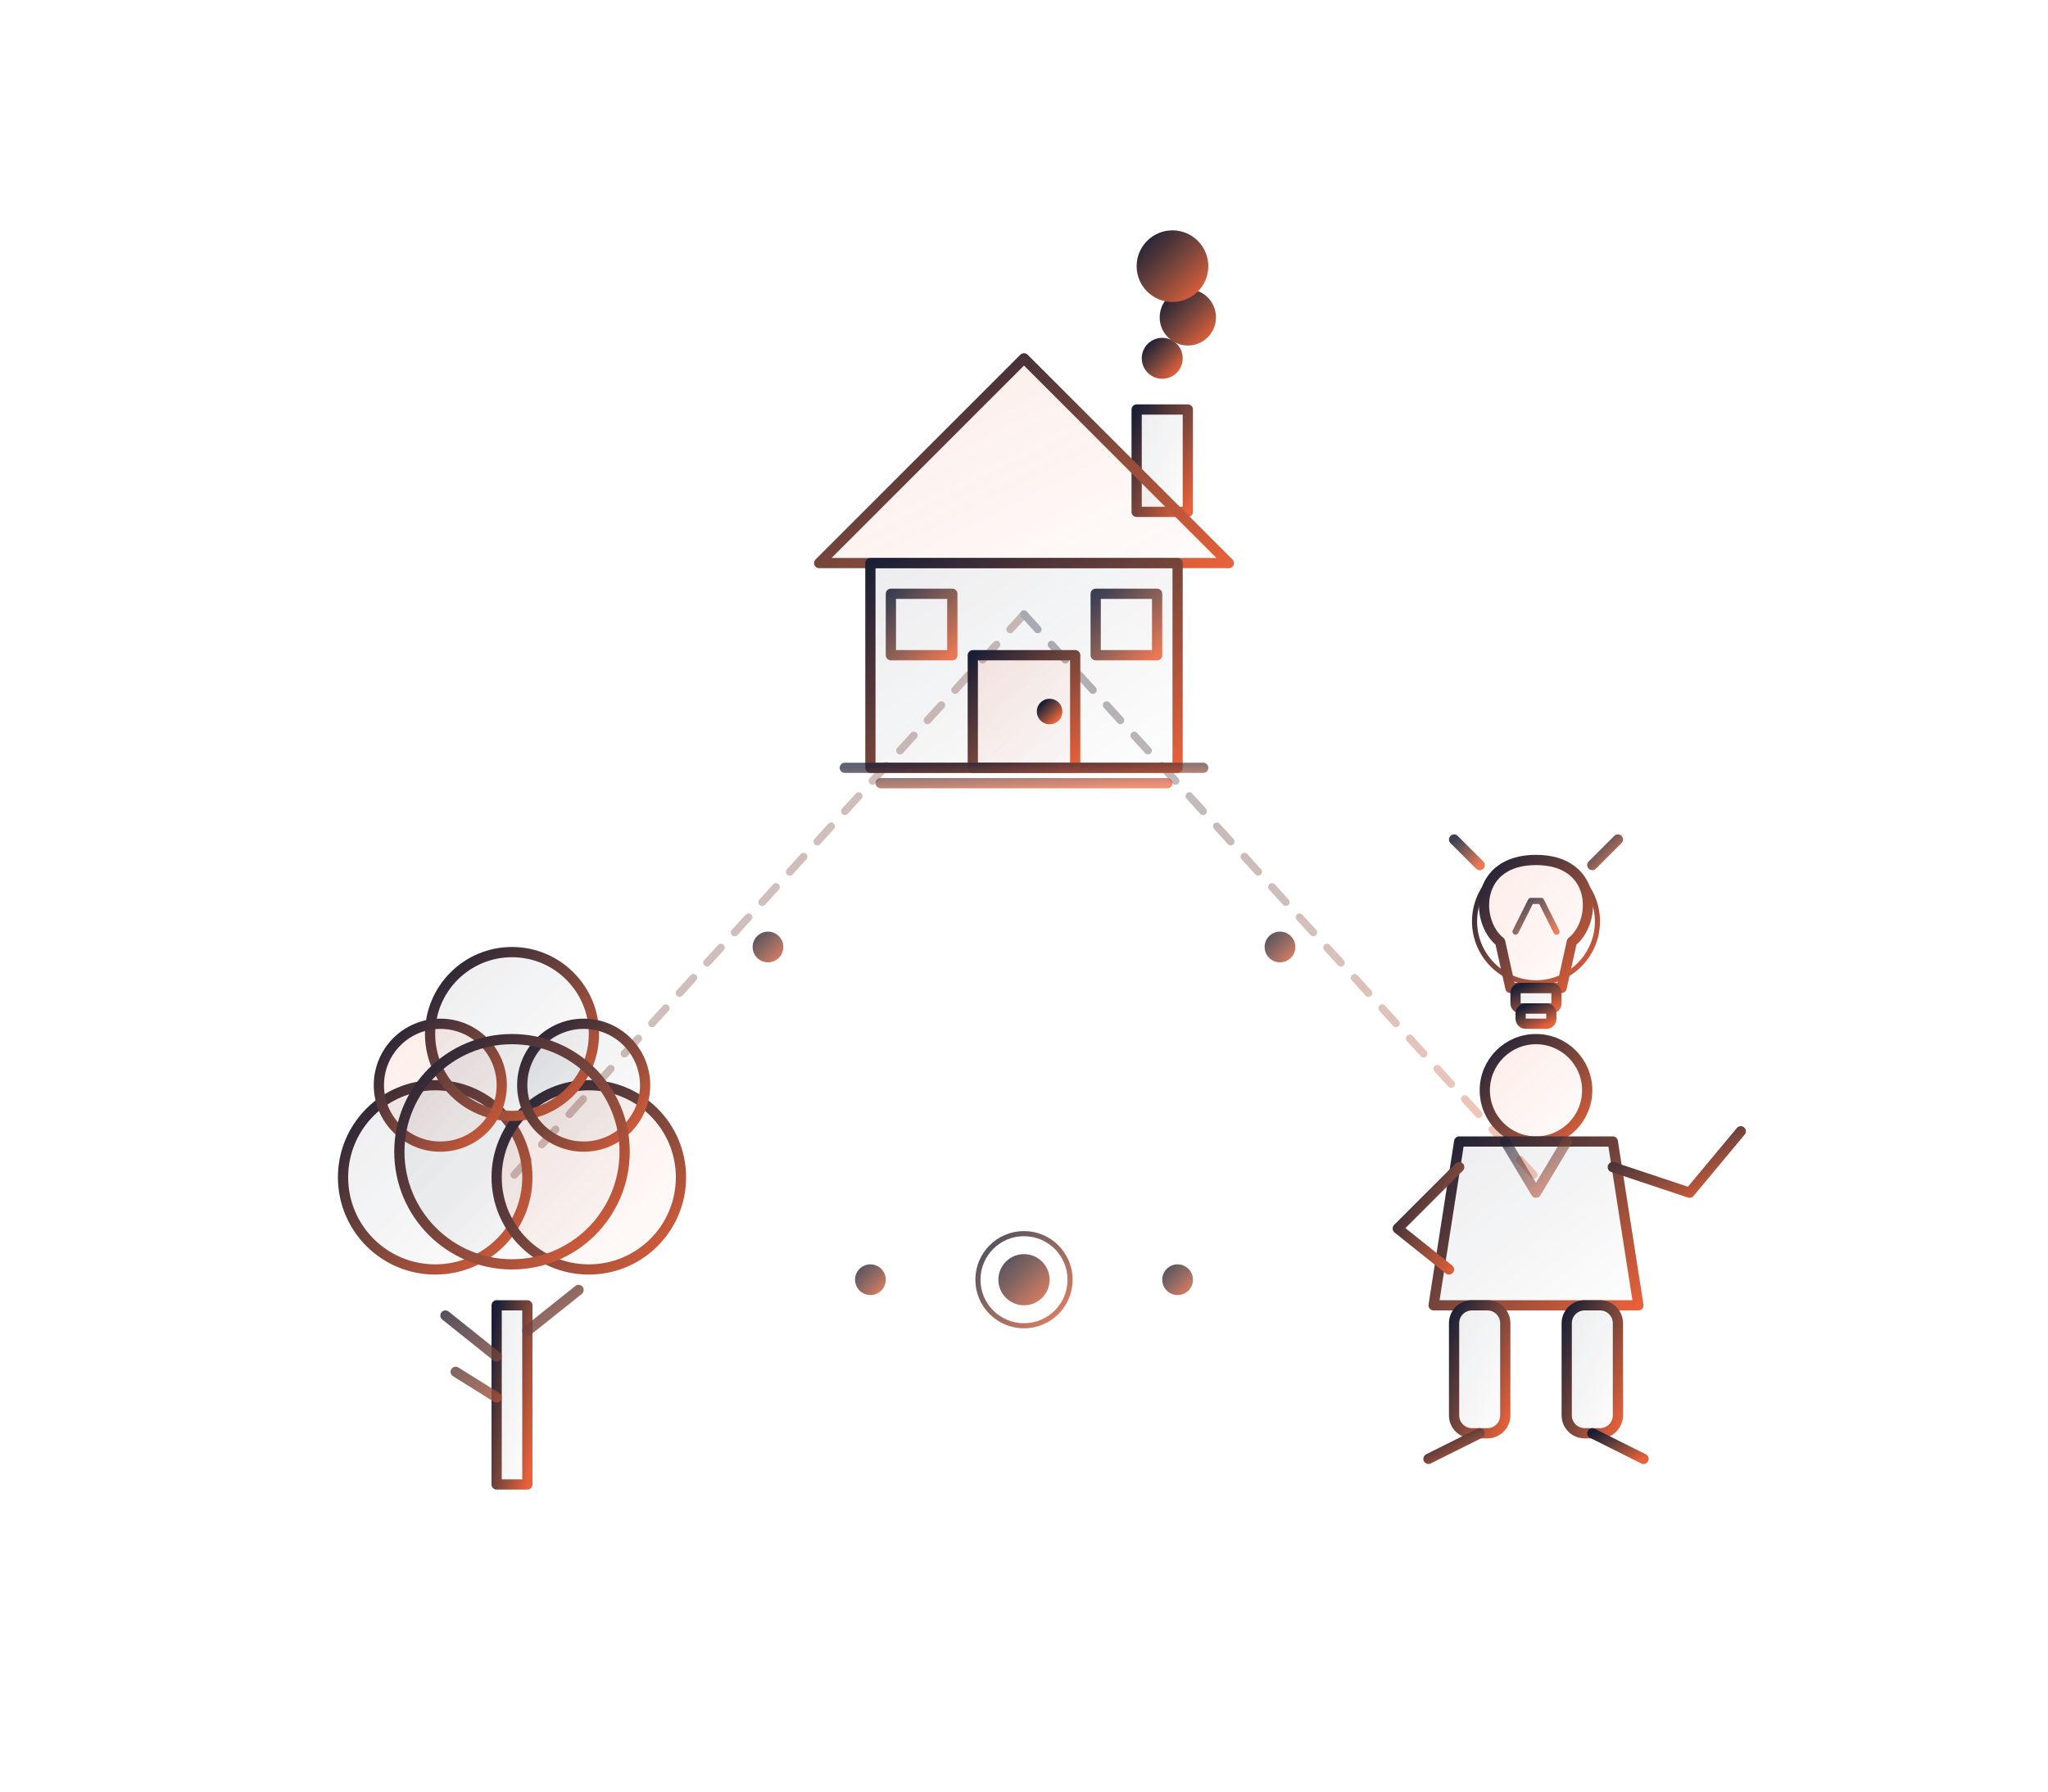
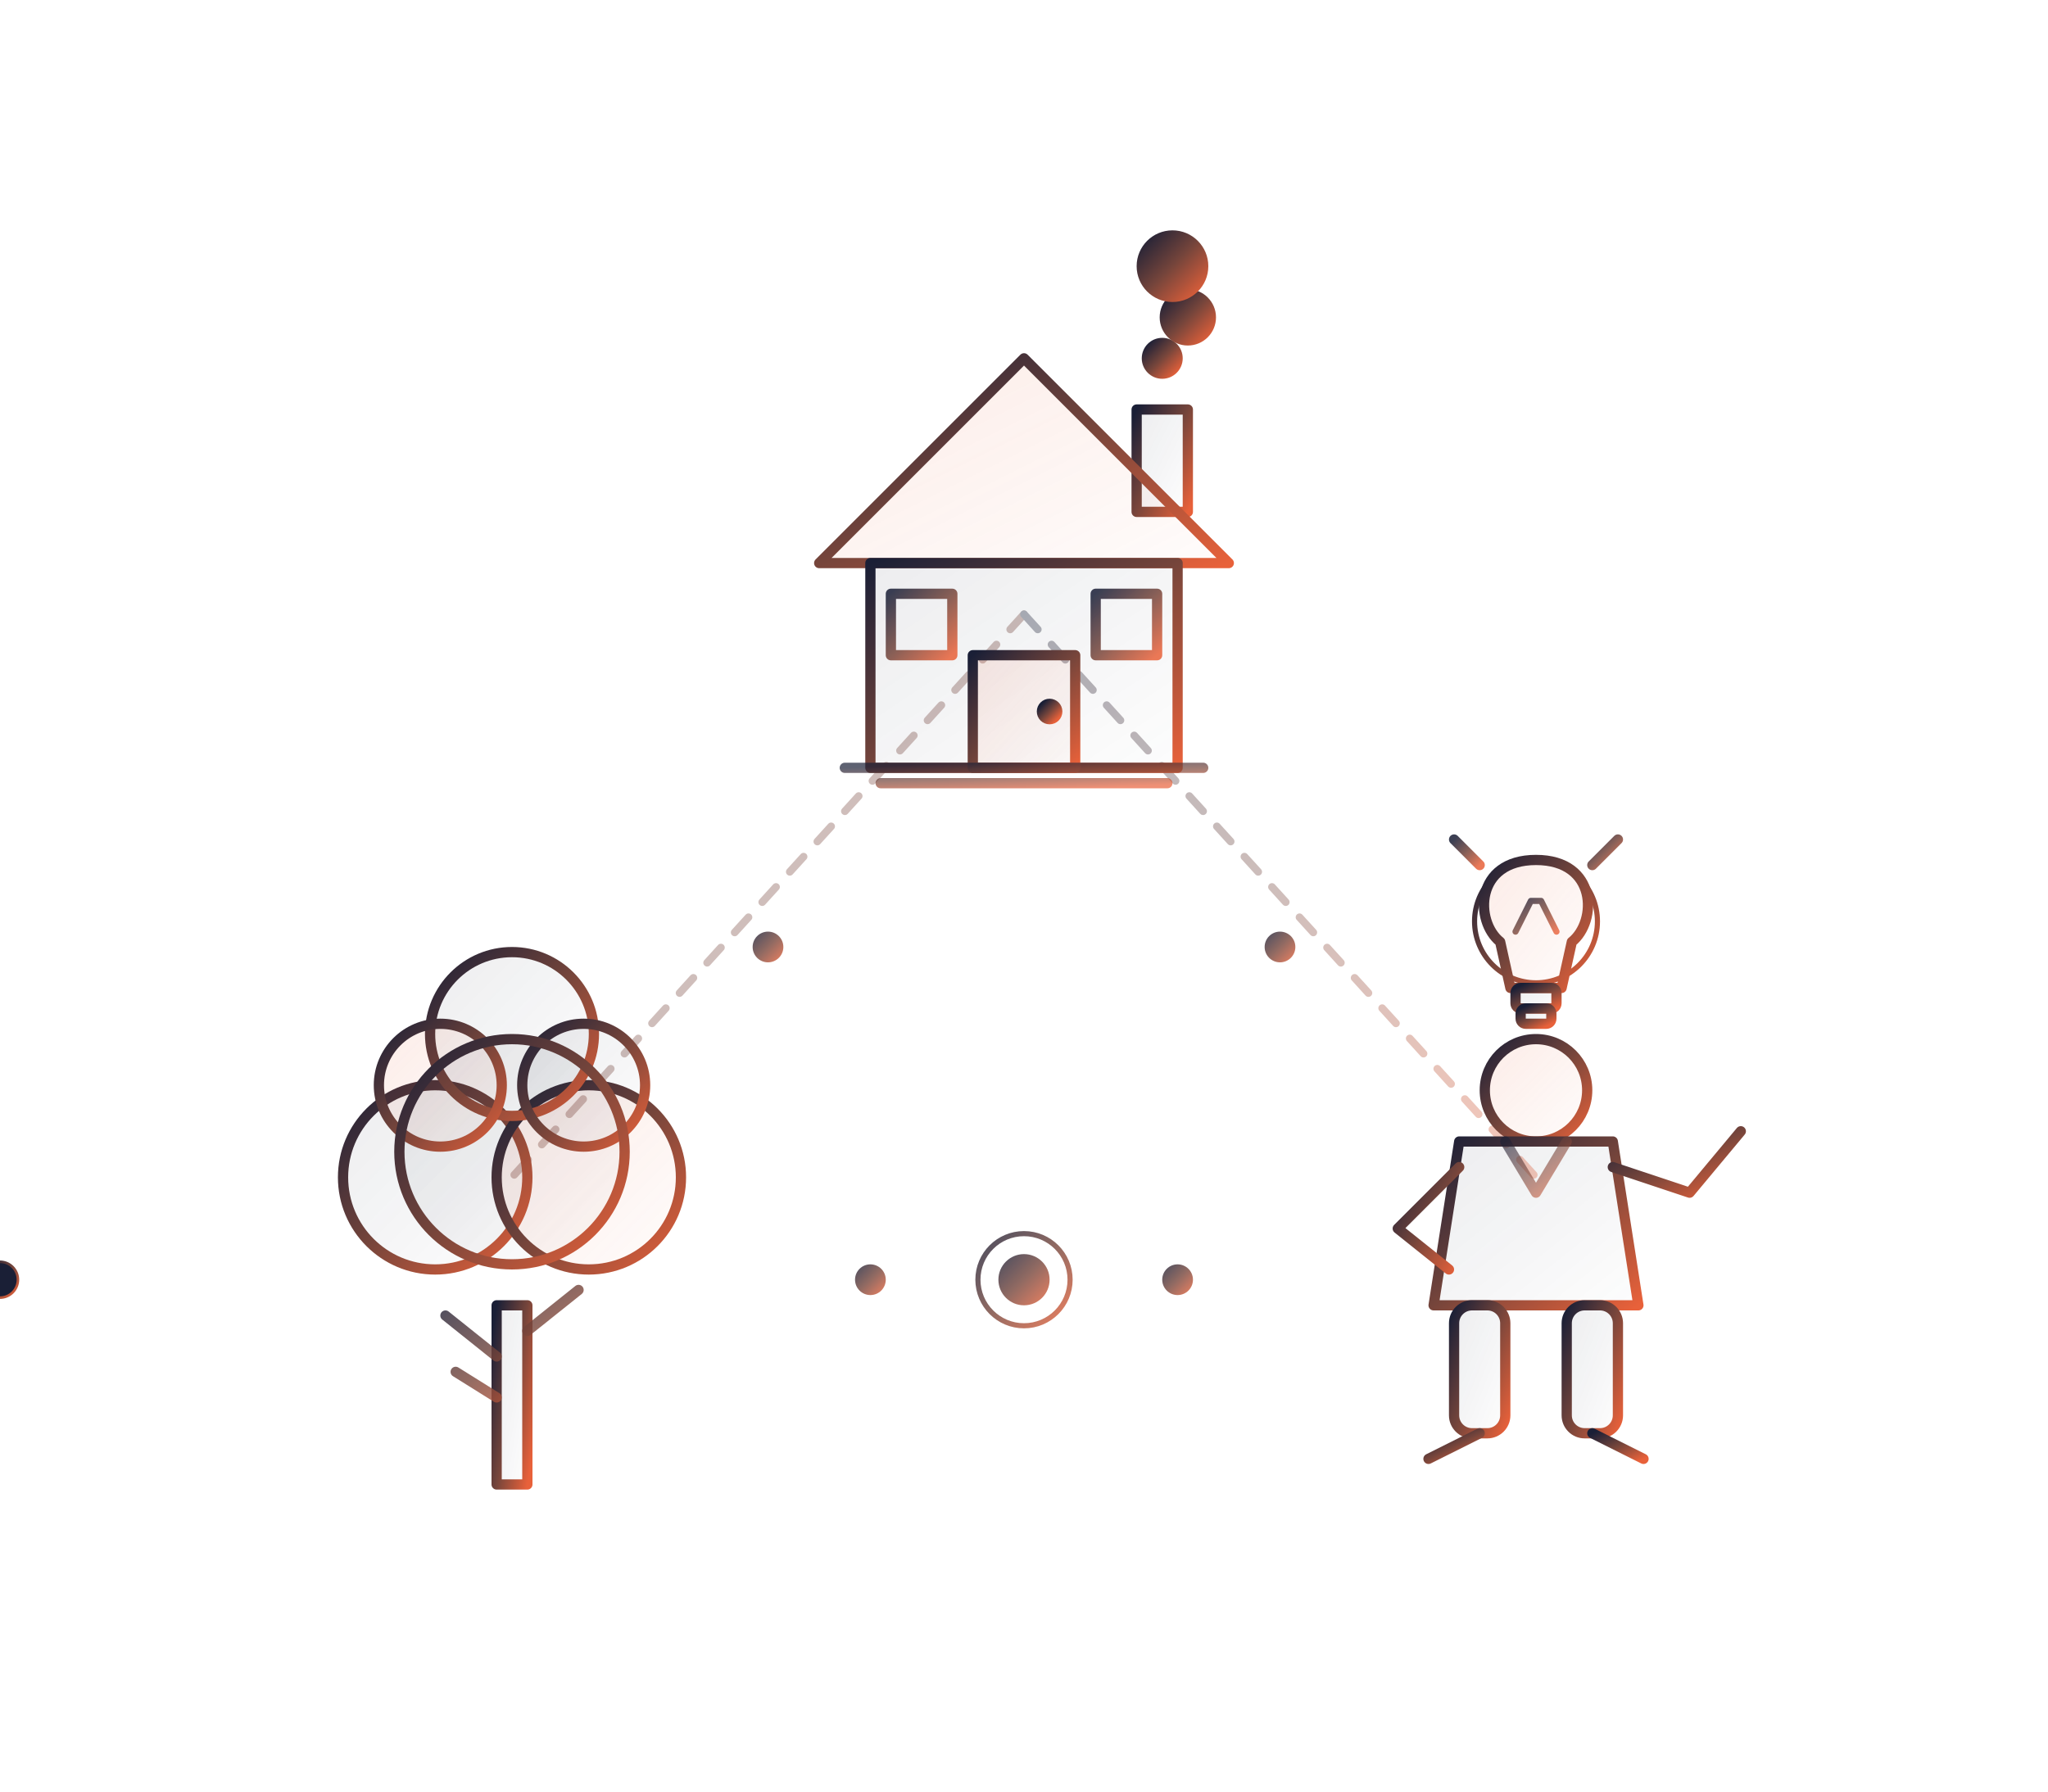
<svg xmlns="http://www.w3.org/2000/svg" viewBox="0 0 400 350" fill="none" stroke-linecap="round" stroke-linejoin="round">
  <defs>
    <linearGradient id="htp-gradient" x1="0%" y1="0%" x2="100%" y2="100%">
      <stop offset="0%" stop-color="#1A1F36" />
      <stop offset="50%" stop-color="#76453B" />
      <stop offset="100%" stop-color="#E8613A" />
    </linearGradient>
    <linearGradient id="htp-fill-navy" x1="0%" y1="0%" x2="100%" y2="100%">
      <stop offset="0%" stop-color="#1A1F36" stop-opacity="0.08" />
      <stop offset="100%" stop-color="#1A1F36" stop-opacity="0.01" />
    </linearGradient>
    <linearGradient id="htp-fill-coral" x1="0%" y1="0%" x2="100%" y2="100%">
      <stop offset="0%" stop-color="#E8613A" stop-opacity="0.12" />
      <stop offset="100%" stop-color="#E8613A" stop-opacity="0.02" />
    </linearGradient>
    <style>
      /* 1. 굴뚝 연기 플로팅 효과 */
      @keyframes float-smoke-1 {
        0% { transform: translateY(0px) scale(0.8); opacity: 0; }
        50% { opacity: 0.7; }
        100% { transform: translateY(-18px) scale(1.3); opacity: 0; }
      }
      @keyframes float-smoke-2 {
        0% { transform: translateY(0px) scale(0.8); opacity: 0; }
        50% { opacity: 0.5; }
        100% { transform: translateY(-22px) scale(1.4); opacity: 0; }
      }
      @keyframes float-smoke-3 {
        0% { transform: translateY(0px) scale(0.8); opacity: 0; }
        50% { opacity: 0.3; }
        100% { transform: translateY(-26px) scale(1.5); opacity: 0; }
      }
      .smoke-1 {
        animation: float-smoke-1 3s infinite ease-in-out;
        transform-origin: 227px 70px;
      }
      .smoke-2 {
        animation: float-smoke-2 3.5s infinite ease-in-out 1s;
        transform-origin: 232px 62px;
      }
      .smoke-3 {
        animation: float-smoke-3 4s infinite ease-in-out 2s;
        transform-origin: 229px 52px;
      }

      /* 2. 나무 잎사귀 미풍 흔들림 효과 */
      @keyframes sway-tree {
        0%, 100% { transform: rotate(0deg); }
        50% { transform: rotate(1.5deg); }
      }
      .tree-leaves {
        animation: sway-tree 6s infinite ease-in-out;
        transform-origin: 100px 250px;
      }

      /* 3. 생각/매개 노드 펄스 효과 */
      @keyframes pulse-ring {
        0% { transform: scale(0.7); opacity: 0.6; }
        100% { transform: scale(1.4); opacity: 0; }
      }
      @keyframes float-thought {
        0%, 100% { transform: translateY(0); }
        50% { transform: translateY(-3px); }
      }
      .thought-pulse {
        animation: pulse-ring 2s infinite cubic-bezier(0.215, 0.61, 0.355, 1);
        transform-origin: 300px 180px;
      }
      .thought-orb {
        animation: float-thought 4s infinite ease-in-out;
        transform-origin: 300px 180px;
      }
      .center-pulse {
        animation: pulse-ring 2.5s infinite ease-in-out;
        transform-origin: 200px 250px;
      }

      /* 4. 삼각 관계 온톨로지 점선 흐름 효과 */
      @keyframes dash-flow {
        to {
          stroke-dashoffset: -20;
        }
      }
      .flow-line {
        animation: dash-flow 1.5s infinite linear;
      }
+ 
+       /* 5. 나무-사람 사이 양방향 빛방울 교차 애니메이션 */
+       @keyframes move-particle-right {
+         0% { transform: translateX(120px); opacity: 0; }
+         12% { opacity: 1; }
+         88% { opacity: 1; }
+         100% { transform: translateX(280px); opacity: 0; }
+       }
+       @keyframes move-particle-left {
+         0% { transform: translateX(280px); opacity: 0; }
+         12% { opacity: 1; }
+         88% { opacity: 1; }
+         100% { transform: translateX(120px); opacity: 0; }
+       }
+       .flow-particle-right {
+         animation: move-particle-right 3s infinite linear;
+       }
+       .flow-particle-left {
+         animation: move-particle-left 3.5s infinite linear 1.5s;
+       }
    </style>
  </defs>
  <g stroke="url(#htp-gradient)" stroke-width="1.5" stroke-dasharray="4 4" opacity="0.35">
    <line class="flow-line" x1="200" y1="120" x2="100" y2="230" />
    <line class="flow-line" x1="200" y1="120" x2="300" y2="230" />
    <line class="flow-line" x1="120" y1="250" x2="280" y2="250" />
  </g>
  <g fill="url(#htp-gradient)" opacity="0.8">
    <circle cx="170" cy="250" r="3" />
    <circle cx="200" cy="250" r="5" />
    <circle class="center-pulse" cx="200" cy="250" r="9" stroke="url(#htp-gradient)" stroke-width="1" fill="none" />
    <circle cx="230" cy="250" r="3" />
  </g>
  <circle cx="150" cy="185" r="3" fill="url(#htp-gradient)" opacity="0.8" />
  <circle cx="250" cy="185" r="3" fill="url(#htp-gradient)" opacity="0.8" />
+   <circle class="flow-particle-right" cx="0" cy="250" r="3" fill="#E8613A" />
+   <circle class="flow-particle-left" cx="0" cy="250" r="3.5" fill="#1A1F36" stroke="url(#htp-gradient)" stroke-width="0.5" />
  <g class="house" stroke="url(#htp-gradient)" stroke-width="2">
    <rect x="222" y="80" width="10" height="20" fill="url(#htp-fill-navy)" />
    <circle class="smoke-1" cx="227" cy="70" r="3" fill="url(#htp-gradient)" />
    <circle class="smoke-2" cx="232" cy="62" r="4.5" fill="url(#htp-gradient)" />
    <circle class="smoke-3" cx="229" cy="52" r="6" fill="url(#htp-gradient)" />
    <path d="M 160 110 L 200 70 L 240 110 Z" fill="url(#htp-fill-coral)" />
    <line x1="180" y1="90" x2="220" y2="90" opacity="0.3" />
    <line x1="170" y1="100" x2="230" y2="100" opacity="0.3" />
    <rect x="170" y="110" width="60" height="40" fill="url(#htp-fill-navy)" />
    <g opacity="0.85">
      <rect x="174" y="116" width="12" height="12" />
      <line x1="180" y1="116" x2="180" y2="128" />
      <line x1="174" y1="122" x2="186" y2="122" />
      <rect x="214" y="116" width="12" height="12" />
      <line x1="220" y1="116" x2="220" y2="128" />
      <line x1="214" y1="122" x2="226" y2="122" />
    </g>
    <rect x="190" y="128" width="20" height="22" fill="url(#htp-fill-coral)" />
    <circle cx="205" cy="139" r="1.5" fill="url(#htp-gradient)" />
    <path d="M 165 150 L 235 150 M 172 153 L 228 153" opacity="0.7" />
  </g>
  <g class="tree" stroke="url(#htp-gradient)" stroke-width="2">
    <rect x="97" y="255" width="6" height="35" fill="url(#htp-fill-navy)" />
    <path d="M 97 265 L 87 257 M 103 260 L 113 252 M 97 273 L 89 268" opacity="0.8" />
    <g class="tree-leaves">
      <circle cx="85" cy="230" r="18" fill="url(#htp-fill-navy)" />
      <circle cx="115" cy="230" r="18" fill="url(#htp-fill-coral)" />
      <circle cx="100" cy="202" r="16" fill="url(#htp-fill-navy)" />
      <circle cx="86" cy="212" r="12" fill="url(#htp-fill-coral)" />
      <circle cx="114" cy="212" r="12" fill="url(#htp-fill-navy)" />
      <circle cx="100" cy="225" r="22" fill="url(#htp-fill-navy)" />
    </g>
  </g>
  <g class="person" stroke="url(#htp-gradient)" stroke-width="2">
    <g class="thought-orb">
      <path d="M 300 200 L 300 196" stroke-width="1.5" stroke-dasharray="2 2" opacity="0.6" />
      <circle class="thought-pulse" cx="300" cy="180" r="12" stroke="url(#htp-gradient)" stroke-width="1" fill="none" />
      <path d="M 293,184 C 288,180 288,168 300,168 C 312,168 312,180 307,184 L 305,193 L 295,193 Z" fill="url(#htp-fill-coral)" />
      <rect x="296" y="193" width="8" height="4" rx="1" fill="url(#htp-fill-navy)" />
      <rect x="297" y="197" width="6" height="3" rx="1" fill="url(#htp-fill-navy)" />
      <path d="M 296,182 L 299,176 L 301,176 L 304,182" stroke-width="1.2" opacity="0.8" />
      <g opacity="0.85" stroke-width="2">
        <line x1="300" y1="163" x2="300" y2="157" />
        <line x1="289" y1="169" x2="284" y2="164" />
        <line x1="311" y1="169" x2="316" y2="164" />
      </g>
    </g>
    <circle cx="300" cy="213" r="10" fill="url(#htp-fill-coral)" />
    <path d="M 285 223 L 315 223 L 320 255 L 280 255 Z" fill="url(#htp-fill-navy)" />
    <path d="M 294 223 L 300 233 L 306 223" opacity="0.6" />
    <path d="M 285 228 L 273 240 L 283 248" />
    <path d="M 315 228 L 330 233 L 340 221" />
    <rect x="284" y="255" width="10" height="25" rx="3.5" fill="url(#htp-fill-navy)" />
    <rect x="306" y="255" width="10" height="25" rx="3.5" fill="url(#htp-fill-navy)" />
    <line x1="289" y1="280" x2="279" y2="285" />
    <line x1="311" y1="280" x2="321" y2="285" />
  </g>
</svg>
